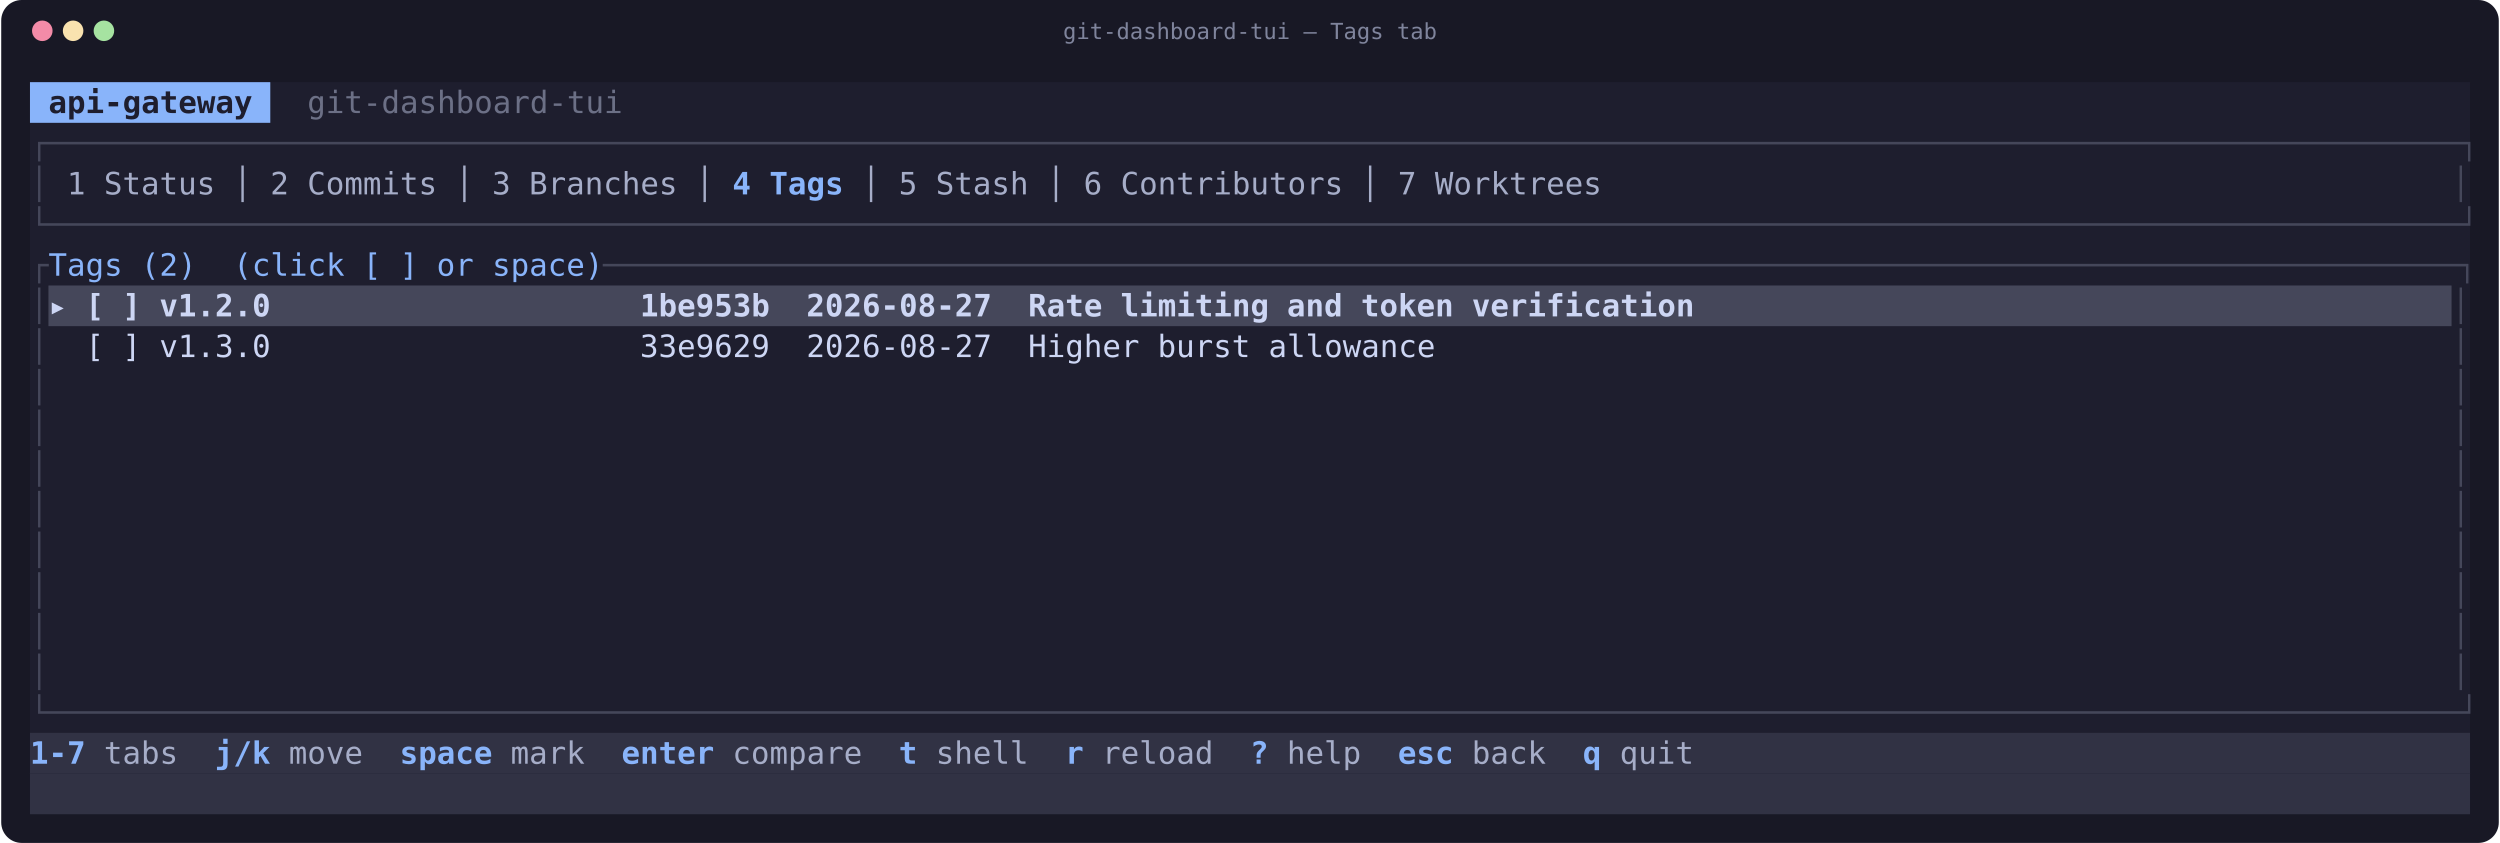
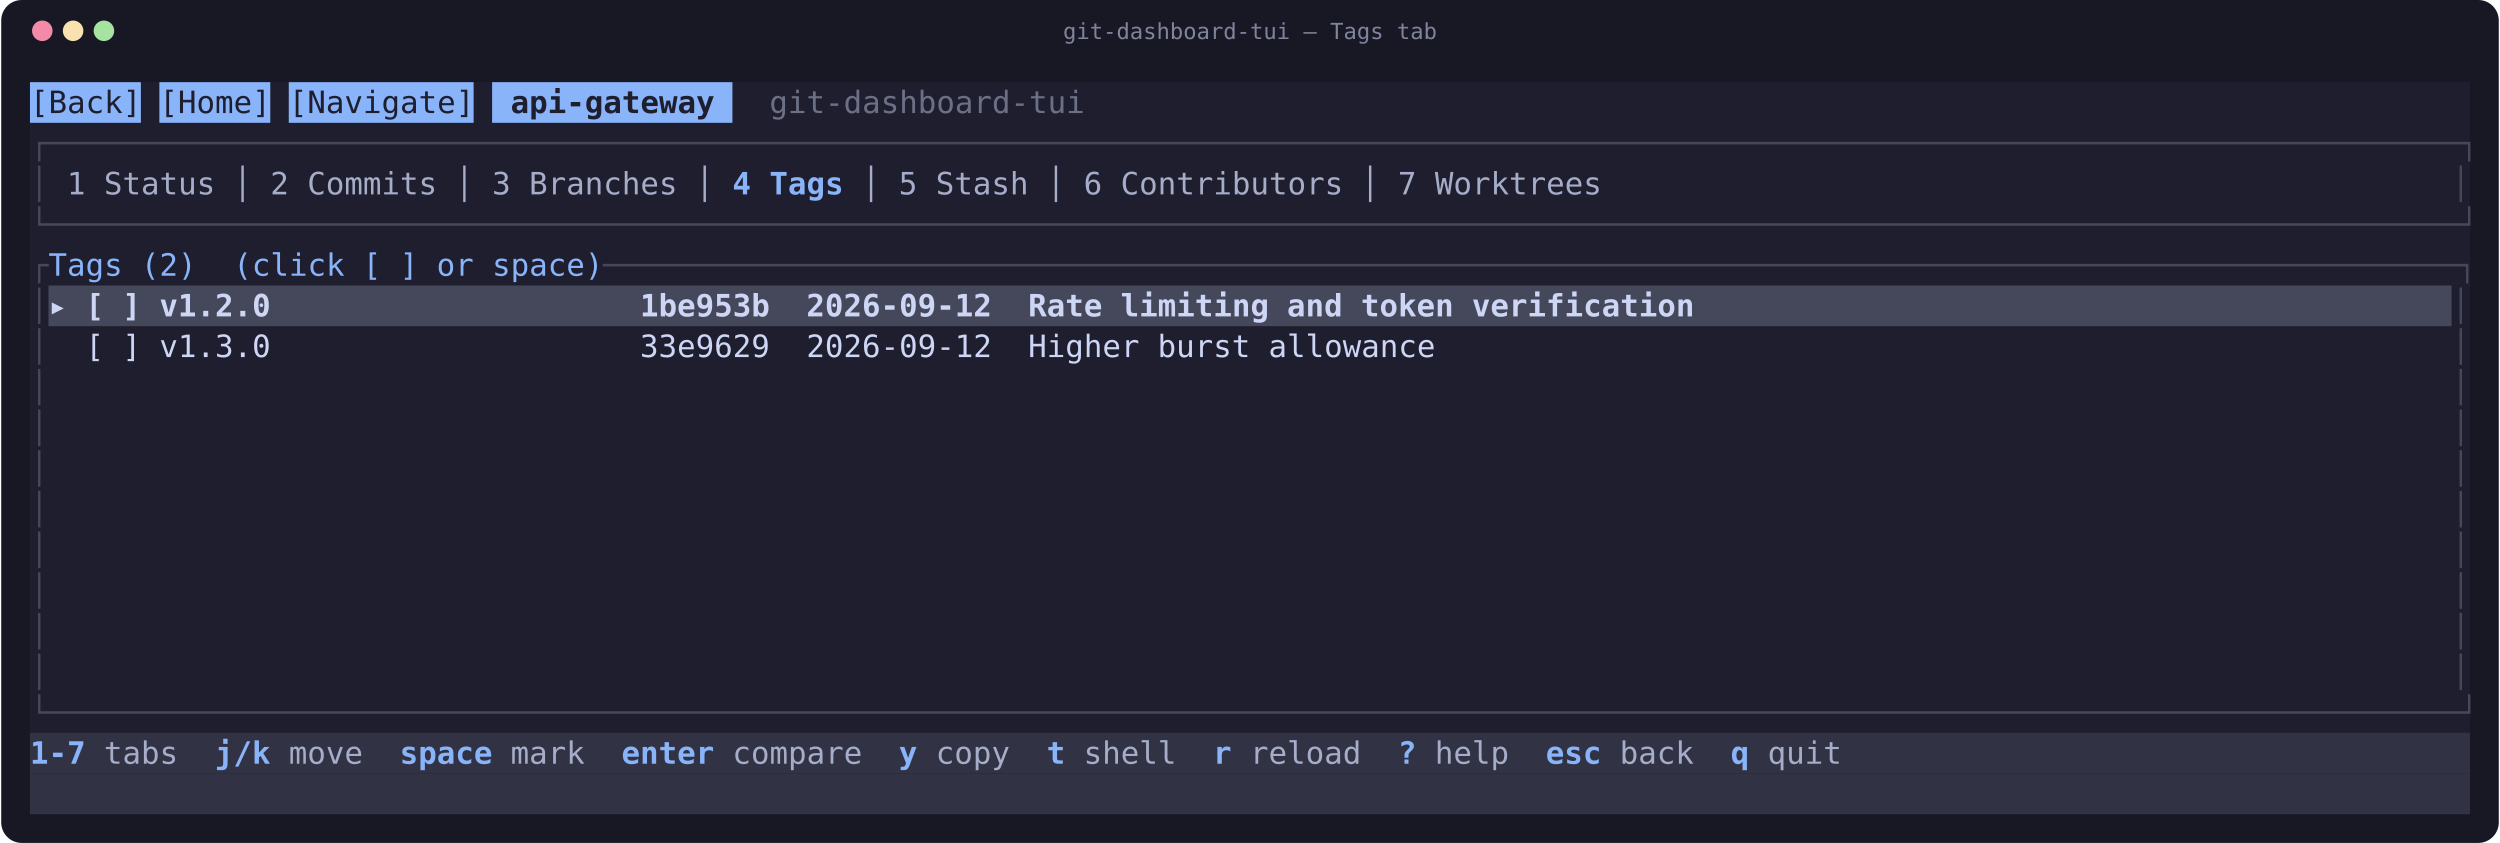
<svg xmlns="http://www.w3.org/2000/svg" width="1216" height="410" viewBox="0 0 1216.00 410.40" font-family="ui-monospace,SFMono-Regular,Menlo,Consolas,'DejaVu Sans Mono','Noto Sans Mono CJK JP','Hiragino Kaku Gothic ProN','Yu Gothic',monospace" font-size="15.0">
  <rect width="1216.00" height="410.40" rx="10" fill="#181825" />
  <circle cx="20.0" cy="15.0" r="5" fill="#f38ba8" />
  <circle cx="35.0" cy="15.0" r="5" fill="#f9e2af" />
  <circle cx="50.0" cy="15.0" r="5" fill="#a6e3a1" />
  <text x="608.0" y="19.0" fill="#7f849c" font-size="10.8" text-anchor="middle">git-dashboard-tui — Tags tab</text>
  <rect x="14.00" y="40.00" width="1188.00" height="356.40" fill="#1e1e2e" />
-   <rect x="14.00" y="40.00" width="117.00" height="19.80" fill="#89b4fa" />
-   <text x="23.00" y="55.05" fill="#1e1e2e" font-weight="bold" xml:space="preserve">api-gateway</text>
-   <text x="149.00" y="55.05" fill="#6c7086" xml:space="preserve">git-dashboard-tui</text>
-   <text x="14.00" y="74.85" fill="#45475a" xml:space="preserve">┌──────────────────────────────────────────────────────────────────────────────────────────────────────────────────────────────────┐</text>
-   <text x="14.00" y="94.65" fill="#45475a" xml:space="preserve">│</text>
-   <text x="32.00" y="94.65" fill="#a6adc8" xml:space="preserve">1</text>
-   <text x="50.00" y="94.65" fill="#a6adc8" xml:space="preserve">Status</text>
-   <text x="113.00" y="94.65" fill="#a6adc8" xml:space="preserve">│</text>
-   <text x="131.00" y="94.65" fill="#a6adc8" xml:space="preserve">2</text>
-   <text x="149.00" y="94.65" fill="#a6adc8" xml:space="preserve">Commits</text>
-   <text x="221.00" y="94.65" fill="#a6adc8" xml:space="preserve">│</text>
-   <text x="239.00" y="94.65" fill="#a6adc8" xml:space="preserve">3</text>
-   <text x="257.00" y="94.65" fill="#a6adc8" xml:space="preserve">Branches</text>
-   <text x="338.00" y="94.65" fill="#a6adc8" xml:space="preserve">│</text>
-   <text x="356.00" y="94.65" fill="#89b4fa" font-weight="bold" xml:space="preserve">4</text>
-   <text x="374.00" y="94.65" fill="#89b4fa" font-weight="bold" xml:space="preserve">Tags</text>
-   <text x="419.00" y="94.65" fill="#a6adc8" xml:space="preserve">│</text>
-   <text x="437.00" y="94.65" fill="#a6adc8" xml:space="preserve">5</text>
-   <text x="455.00" y="94.65" fill="#a6adc8" xml:space="preserve">Stash</text>
-   <text x="509.00" y="94.65" fill="#a6adc8" xml:space="preserve">│</text>
-   <text x="527.00" y="94.65" fill="#a6adc8" xml:space="preserve">6</text>
-   <text x="545.00" y="94.65" fill="#a6adc8" xml:space="preserve">Contributors</text>
-   <text x="662.00" y="94.65" fill="#a6adc8" xml:space="preserve">│</text>
-   <text x="680.00" y="94.65" fill="#a6adc8" xml:space="preserve">7</text>
-   <text x="698.00" y="94.65" fill="#a6adc8" xml:space="preserve">Worktrees</text>
-   <text x="1193.00" y="94.65" fill="#45475a" xml:space="preserve">│</text>
-   <text x="14.00" y="114.45" fill="#45475a" xml:space="preserve">└──────────────────────────────────────────────────────────────────────────────────────────────────────────────────────────────────┘</text>
-   <text x="14.00" y="134.25" fill="#45475a" xml:space="preserve">┌</text>
-   <text x="23.00" y="134.25" fill="#89b4fa" xml:space="preserve">Tags</text>
-   <text x="68.00" y="134.25" fill="#89b4fa" xml:space="preserve">(2)</text>
-   <text x="113.00" y="134.25" fill="#89b4fa" xml:space="preserve">(click</text>
-   <text x="176.00" y="134.25" fill="#89b4fa" xml:space="preserve">[</text>
-   <text x="194.00" y="134.25" fill="#89b4fa" xml:space="preserve">]</text>
-   <text x="212.00" y="134.25" fill="#89b4fa" xml:space="preserve">or</text>
-   <text x="239.00" y="134.25" fill="#89b4fa" xml:space="preserve">space)</text>
-   <text x="293.00" y="134.25" fill="#45475a" xml:space="preserve">────────────────────────────────────────────────────────────────────────────────────────────────────┐</text>
+   <rect x="14.00" y="40.00" width="54.00" height="19.80" fill="#89b4fa" />
+   <rect x="77.00" y="40.00" width="54.00" height="19.80" fill="#89b4fa" />
+   <rect x="140.00" y="40.00" width="90.00" height="19.80" fill="#89b4fa" />
+   <rect x="239.00" y="40.00" width="117.00" height="19.80" fill="#89b4fa" />
+   <text x="14.00" y="55.05" fill="#1e1e2e" textLength="54.00" lengthAdjust="spacingAndGlyphs" xml:space="preserve">[Back]</text>
+   <text x="77.00" y="55.05" fill="#1e1e2e" textLength="54.00" lengthAdjust="spacingAndGlyphs" xml:space="preserve">[Home]</text>
+   <text x="140.00" y="55.05" fill="#1e1e2e" textLength="90.00" lengthAdjust="spacingAndGlyphs" xml:space="preserve">[Navigate]</text>
+   <text x="248.00" y="55.05" fill="#1e1e2e" font-weight="bold" textLength="99.00" lengthAdjust="spacingAndGlyphs" xml:space="preserve">api-gateway</text>
+   <text x="374.00" y="55.05" fill="#6c7086" textLength="153.00" lengthAdjust="spacingAndGlyphs" xml:space="preserve">git-dashboard-tui</text>
+   <text x="14.00" y="74.85" fill="#45475a" textLength="1188.00" lengthAdjust="spacingAndGlyphs" xml:space="preserve">┌──────────────────────────────────────────────────────────────────────────────────────────────────────────────────────────────────┐</text>
+   <text x="14.00" y="94.65" fill="#45475a" textLength="9.00" lengthAdjust="spacingAndGlyphs" xml:space="preserve">│</text>
+   <text x="32.00" y="94.65" fill="#a6adc8" textLength="9.00" lengthAdjust="spacingAndGlyphs" xml:space="preserve">1</text>
+   <text x="50.00" y="94.65" fill="#a6adc8" textLength="54.00" lengthAdjust="spacingAndGlyphs" xml:space="preserve">Status</text>
+   <text x="113.00" y="94.65" fill="#a6adc8" textLength="9.00" lengthAdjust="spacingAndGlyphs" xml:space="preserve">│</text>
+   <text x="131.00" y="94.65" fill="#a6adc8" textLength="9.00" lengthAdjust="spacingAndGlyphs" xml:space="preserve">2</text>
+   <text x="149.00" y="94.65" fill="#a6adc8" textLength="63.00" lengthAdjust="spacingAndGlyphs" xml:space="preserve">Commits</text>
+   <text x="221.00" y="94.65" fill="#a6adc8" textLength="9.00" lengthAdjust="spacingAndGlyphs" xml:space="preserve">│</text>
+   <text x="239.00" y="94.65" fill="#a6adc8" textLength="9.00" lengthAdjust="spacingAndGlyphs" xml:space="preserve">3</text>
+   <text x="257.00" y="94.65" fill="#a6adc8" textLength="72.00" lengthAdjust="spacingAndGlyphs" xml:space="preserve">Branches</text>
+   <text x="338.00" y="94.65" fill="#a6adc8" textLength="9.00" lengthAdjust="spacingAndGlyphs" xml:space="preserve">│</text>
+   <text x="356.00" y="94.65" fill="#89b4fa" font-weight="bold" textLength="9.00" lengthAdjust="spacingAndGlyphs" xml:space="preserve">4</text>
+   <text x="374.00" y="94.65" fill="#89b4fa" font-weight="bold" textLength="36.00" lengthAdjust="spacingAndGlyphs" xml:space="preserve">Tags</text>
+   <text x="419.00" y="94.65" fill="#a6adc8" textLength="9.00" lengthAdjust="spacingAndGlyphs" xml:space="preserve">│</text>
+   <text x="437.00" y="94.65" fill="#a6adc8" textLength="9.00" lengthAdjust="spacingAndGlyphs" xml:space="preserve">5</text>
+   <text x="455.00" y="94.65" fill="#a6adc8" textLength="45.00" lengthAdjust="spacingAndGlyphs" xml:space="preserve">Stash</text>
+   <text x="509.00" y="94.65" fill="#a6adc8" textLength="9.00" lengthAdjust="spacingAndGlyphs" xml:space="preserve">│</text>
+   <text x="527.00" y="94.65" fill="#a6adc8" textLength="9.00" lengthAdjust="spacingAndGlyphs" xml:space="preserve">6</text>
+   <text x="545.00" y="94.65" fill="#a6adc8" textLength="108.00" lengthAdjust="spacingAndGlyphs" xml:space="preserve">Contributors</text>
+   <text x="662.00" y="94.65" fill="#a6adc8" textLength="9.00" lengthAdjust="spacingAndGlyphs" xml:space="preserve">│</text>
+   <text x="680.00" y="94.65" fill="#a6adc8" textLength="9.00" lengthAdjust="spacingAndGlyphs" xml:space="preserve">7</text>
+   <text x="698.00" y="94.65" fill="#a6adc8" textLength="81.00" lengthAdjust="spacingAndGlyphs" xml:space="preserve">Worktrees</text>
+   <text x="1193.00" y="94.65" fill="#45475a" textLength="9.00" lengthAdjust="spacingAndGlyphs" xml:space="preserve">│</text>
+   <text x="14.00" y="114.45" fill="#45475a" textLength="1188.00" lengthAdjust="spacingAndGlyphs" xml:space="preserve">└──────────────────────────────────────────────────────────────────────────────────────────────────────────────────────────────────┘</text>
+   <text x="14.00" y="134.25" fill="#45475a" textLength="9.00" lengthAdjust="spacingAndGlyphs" xml:space="preserve">┌</text>
+   <text x="23.00" y="134.25" fill="#89b4fa" textLength="36.00" lengthAdjust="spacingAndGlyphs" xml:space="preserve">Tags</text>
+   <text x="68.00" y="134.25" fill="#89b4fa" textLength="27.00" lengthAdjust="spacingAndGlyphs" xml:space="preserve">(2)</text>
+   <text x="113.00" y="134.25" fill="#89b4fa" textLength="54.00" lengthAdjust="spacingAndGlyphs" xml:space="preserve">(click</text>
+   <text x="176.00" y="134.25" fill="#89b4fa" textLength="9.00" lengthAdjust="spacingAndGlyphs" xml:space="preserve">[</text>
+   <text x="194.00" y="134.25" fill="#89b4fa" textLength="9.00" lengthAdjust="spacingAndGlyphs" xml:space="preserve">]</text>
+   <text x="212.00" y="134.25" fill="#89b4fa" textLength="18.00" lengthAdjust="spacingAndGlyphs" xml:space="preserve">or</text>
+   <text x="239.00" y="134.25" fill="#89b4fa" textLength="54.00" lengthAdjust="spacingAndGlyphs" xml:space="preserve">space)</text>
+   <text x="293.00" y="134.25" fill="#45475a" textLength="909.00" lengthAdjust="spacingAndGlyphs" xml:space="preserve">────────────────────────────────────────────────────────────────────────────────────────────────────┐</text>
  <rect x="23.00" y="139.00" width="1170.00" height="19.80" fill="#45475a" />
-   <text x="14.00" y="154.05" fill="#45475a" xml:space="preserve">│</text>
-   <text x="23.00" y="154.05" fill="#cdd6f4" font-weight="bold" xml:space="preserve">▸</text>
-   <text x="41.00" y="154.05" fill="#cdd6f4" font-weight="bold" xml:space="preserve">[</text>
-   <text x="59.00" y="154.05" fill="#cdd6f4" font-weight="bold" xml:space="preserve">]</text>
-   <text x="77.00" y="154.05" fill="#cdd6f4" font-weight="bold" xml:space="preserve">v1.2.0</text>
-   <text x="311.00" y="154.05" fill="#cdd6f4" font-weight="bold" xml:space="preserve">1be953b</text>
-   <text x="392.00" y="154.05" fill="#cdd6f4" font-weight="bold" xml:space="preserve">2026-08-27</text>
-   <text x="500.00" y="154.05" fill="#cdd6f4" font-weight="bold" xml:space="preserve">Rate</text>
-   <text x="545.00" y="154.05" fill="#cdd6f4" font-weight="bold" xml:space="preserve">limiting</text>
-   <text x="626.00" y="154.05" fill="#cdd6f4" font-weight="bold" xml:space="preserve">and</text>
-   <text x="662.00" y="154.05" fill="#cdd6f4" font-weight="bold" xml:space="preserve">token</text>
-   <text x="716.00" y="154.05" fill="#cdd6f4" font-weight="bold" xml:space="preserve">verification</text>
-   <text x="1193.00" y="154.05" fill="#45475a" xml:space="preserve">│</text>
-   <text x="14.00" y="173.85" fill="#45475a" xml:space="preserve">│</text>
-   <text x="41.00" y="173.85" fill="#cdd6f4" xml:space="preserve">[</text>
-   <text x="59.00" y="173.85" fill="#cdd6f4" xml:space="preserve">]</text>
-   <text x="77.00" y="173.85" fill="#cdd6f4" xml:space="preserve">v1.3.0</text>
-   <text x="311.00" y="173.85" fill="#cdd6f4" xml:space="preserve">33e9629</text>
-   <text x="392.00" y="173.85" fill="#cdd6f4" xml:space="preserve">2026-08-27</text>
-   <text x="500.00" y="173.85" fill="#cdd6f4" xml:space="preserve">Higher</text>
-   <text x="563.00" y="173.85" fill="#cdd6f4" xml:space="preserve">burst</text>
-   <text x="617.00" y="173.85" fill="#cdd6f4" xml:space="preserve">allowance</text>
-   <text x="1193.00" y="173.85" fill="#45475a" xml:space="preserve">│</text>
-   <text x="14.00" y="193.65" fill="#45475a" xml:space="preserve">│</text>
-   <text x="1193.00" y="193.65" fill="#45475a" xml:space="preserve">│</text>
-   <text x="14.00" y="213.45" fill="#45475a" xml:space="preserve">│</text>
-   <text x="1193.00" y="213.45" fill="#45475a" xml:space="preserve">│</text>
-   <text x="14.00" y="233.25" fill="#45475a" xml:space="preserve">│</text>
-   <text x="1193.00" y="233.25" fill="#45475a" xml:space="preserve">│</text>
-   <text x="14.00" y="253.05" fill="#45475a" xml:space="preserve">│</text>
-   <text x="1193.00" y="253.05" fill="#45475a" xml:space="preserve">│</text>
-   <text x="14.00" y="272.85" fill="#45475a" xml:space="preserve">│</text>
-   <text x="1193.00" y="272.85" fill="#45475a" xml:space="preserve">│</text>
-   <text x="14.00" y="292.65" fill="#45475a" xml:space="preserve">│</text>
-   <text x="1193.00" y="292.65" fill="#45475a" xml:space="preserve">│</text>
-   <text x="14.00" y="312.45" fill="#45475a" xml:space="preserve">│</text>
-   <text x="1193.00" y="312.45" fill="#45475a" xml:space="preserve">│</text>
-   <text x="14.00" y="332.25" fill="#45475a" xml:space="preserve">│</text>
-   <text x="1193.00" y="332.25" fill="#45475a" xml:space="preserve">│</text>
-   <text x="14.00" y="352.05" fill="#45475a" xml:space="preserve">└──────────────────────────────────────────────────────────────────────────────────────────────────────────────────────────────────┘</text>
+   <text x="14.00" y="154.05" fill="#45475a" textLength="9.00" lengthAdjust="spacingAndGlyphs" xml:space="preserve">│</text>
+   <text x="23.00" y="154.05" fill="#cdd6f4" font-weight="bold" textLength="9.00" lengthAdjust="spacingAndGlyphs" xml:space="preserve">▸</text>
+   <text x="41.00" y="154.05" fill="#cdd6f4" font-weight="bold" textLength="9.00" lengthAdjust="spacingAndGlyphs" xml:space="preserve">[</text>
+   <text x="59.00" y="154.05" fill="#cdd6f4" font-weight="bold" textLength="9.00" lengthAdjust="spacingAndGlyphs" xml:space="preserve">]</text>
+   <text x="77.00" y="154.05" fill="#cdd6f4" font-weight="bold" textLength="54.00" lengthAdjust="spacingAndGlyphs" xml:space="preserve">v1.2.0</text>
+   <text x="311.00" y="154.05" fill="#cdd6f4" font-weight="bold" textLength="63.00" lengthAdjust="spacingAndGlyphs" xml:space="preserve">1be953b</text>
+   <text x="392.00" y="154.05" fill="#cdd6f4" font-weight="bold" textLength="90.00" lengthAdjust="spacingAndGlyphs" xml:space="preserve">2026-09-12</text>
+   <text x="500.00" y="154.05" fill="#cdd6f4" font-weight="bold" textLength="36.00" lengthAdjust="spacingAndGlyphs" xml:space="preserve">Rate</text>
+   <text x="545.00" y="154.05" fill="#cdd6f4" font-weight="bold" textLength="72.00" lengthAdjust="spacingAndGlyphs" xml:space="preserve">limiting</text>
+   <text x="626.00" y="154.05" fill="#cdd6f4" font-weight="bold" textLength="27.00" lengthAdjust="spacingAndGlyphs" xml:space="preserve">and</text>
+   <text x="662.00" y="154.05" fill="#cdd6f4" font-weight="bold" textLength="45.00" lengthAdjust="spacingAndGlyphs" xml:space="preserve">token</text>
+   <text x="716.00" y="154.05" fill="#cdd6f4" font-weight="bold" textLength="108.00" lengthAdjust="spacingAndGlyphs" xml:space="preserve">verification</text>
+   <text x="1193.00" y="154.05" fill="#45475a" textLength="9.00" lengthAdjust="spacingAndGlyphs" xml:space="preserve">│</text>
+   <text x="14.00" y="173.85" fill="#45475a" textLength="9.00" lengthAdjust="spacingAndGlyphs" xml:space="preserve">│</text>
+   <text x="41.00" y="173.85" fill="#cdd6f4" textLength="9.00" lengthAdjust="spacingAndGlyphs" xml:space="preserve">[</text>
+   <text x="59.00" y="173.85" fill="#cdd6f4" textLength="9.00" lengthAdjust="spacingAndGlyphs" xml:space="preserve">]</text>
+   <text x="77.00" y="173.85" fill="#cdd6f4" textLength="54.00" lengthAdjust="spacingAndGlyphs" xml:space="preserve">v1.3.0</text>
+   <text x="311.00" y="173.85" fill="#cdd6f4" textLength="63.00" lengthAdjust="spacingAndGlyphs" xml:space="preserve">33e9629</text>
+   <text x="392.00" y="173.85" fill="#cdd6f4" textLength="90.00" lengthAdjust="spacingAndGlyphs" xml:space="preserve">2026-09-12</text>
+   <text x="500.00" y="173.85" fill="#cdd6f4" textLength="54.00" lengthAdjust="spacingAndGlyphs" xml:space="preserve">Higher</text>
+   <text x="563.00" y="173.85" fill="#cdd6f4" textLength="45.00" lengthAdjust="spacingAndGlyphs" xml:space="preserve">burst</text>
+   <text x="617.00" y="173.85" fill="#cdd6f4" textLength="81.00" lengthAdjust="spacingAndGlyphs" xml:space="preserve">allowance</text>
+   <text x="1193.00" y="173.85" fill="#45475a" textLength="9.00" lengthAdjust="spacingAndGlyphs" xml:space="preserve">│</text>
+   <text x="14.00" y="193.65" fill="#45475a" textLength="9.00" lengthAdjust="spacingAndGlyphs" xml:space="preserve">│</text>
+   <text x="1193.00" y="193.65" fill="#45475a" textLength="9.00" lengthAdjust="spacingAndGlyphs" xml:space="preserve">│</text>
+   <text x="14.00" y="213.45" fill="#45475a" textLength="9.00" lengthAdjust="spacingAndGlyphs" xml:space="preserve">│</text>
+   <text x="1193.00" y="213.45" fill="#45475a" textLength="9.00" lengthAdjust="spacingAndGlyphs" xml:space="preserve">│</text>
+   <text x="14.00" y="233.25" fill="#45475a" textLength="9.00" lengthAdjust="spacingAndGlyphs" xml:space="preserve">│</text>
+   <text x="1193.00" y="233.25" fill="#45475a" textLength="9.00" lengthAdjust="spacingAndGlyphs" xml:space="preserve">│</text>
+   <text x="14.00" y="253.05" fill="#45475a" textLength="9.00" lengthAdjust="spacingAndGlyphs" xml:space="preserve">│</text>
+   <text x="1193.00" y="253.05" fill="#45475a" textLength="9.00" lengthAdjust="spacingAndGlyphs" xml:space="preserve">│</text>
+   <text x="14.00" y="272.85" fill="#45475a" textLength="9.00" lengthAdjust="spacingAndGlyphs" xml:space="preserve">│</text>
+   <text x="1193.00" y="272.85" fill="#45475a" textLength="9.00" lengthAdjust="spacingAndGlyphs" xml:space="preserve">│</text>
+   <text x="14.00" y="292.65" fill="#45475a" textLength="9.00" lengthAdjust="spacingAndGlyphs" xml:space="preserve">│</text>
+   <text x="1193.00" y="292.65" fill="#45475a" textLength="9.00" lengthAdjust="spacingAndGlyphs" xml:space="preserve">│</text>
+   <text x="14.00" y="312.45" fill="#45475a" textLength="9.00" lengthAdjust="spacingAndGlyphs" xml:space="preserve">│</text>
+   <text x="1193.00" y="312.45" fill="#45475a" textLength="9.00" lengthAdjust="spacingAndGlyphs" xml:space="preserve">│</text>
+   <text x="14.00" y="332.25" fill="#45475a" textLength="9.00" lengthAdjust="spacingAndGlyphs" xml:space="preserve">│</text>
+   <text x="1193.00" y="332.25" fill="#45475a" textLength="9.00" lengthAdjust="spacingAndGlyphs" xml:space="preserve">│</text>
+   <text x="14.00" y="352.05" fill="#45475a" textLength="1188.00" lengthAdjust="spacingAndGlyphs" xml:space="preserve">└──────────────────────────────────────────────────────────────────────────────────────────────────────────────────────────────────┘</text>
  <rect x="14.00" y="356.80" width="1188.00" height="19.80" fill="#313244" />
-   <text x="14.00" y="371.85" fill="#89b4fa" font-weight="bold" xml:space="preserve">1-7</text>
-   <text x="50.00" y="371.85" fill="#a6adc8" xml:space="preserve">tabs</text>
-   <text x="104.00" y="371.85" fill="#89b4fa" font-weight="bold" xml:space="preserve">j/k</text>
-   <text x="140.00" y="371.85" fill="#a6adc8" xml:space="preserve">move</text>
-   <text x="194.00" y="371.85" fill="#89b4fa" font-weight="bold" xml:space="preserve">space</text>
-   <text x="248.00" y="371.85" fill="#a6adc8" xml:space="preserve">mark</text>
-   <text x="302.00" y="371.85" fill="#89b4fa" font-weight="bold" xml:space="preserve">enter</text>
-   <text x="356.00" y="371.85" fill="#a6adc8" xml:space="preserve">compare</text>
-   <text x="437.00" y="371.85" fill="#89b4fa" font-weight="bold" xml:space="preserve">t</text>
-   <text x="455.00" y="371.85" fill="#a6adc8" xml:space="preserve">shell</text>
-   <text x="518.00" y="371.85" fill="#89b4fa" font-weight="bold" xml:space="preserve">r</text>
-   <text x="536.00" y="371.85" fill="#a6adc8" xml:space="preserve">reload</text>
-   <text x="608.00" y="371.85" fill="#89b4fa" font-weight="bold" xml:space="preserve">?</text>
-   <text x="626.00" y="371.85" fill="#a6adc8" xml:space="preserve">help</text>
-   <text x="680.00" y="371.85" fill="#89b4fa" font-weight="bold" xml:space="preserve">esc</text>
-   <text x="716.00" y="371.85" fill="#a6adc8" xml:space="preserve">back</text>
-   <text x="770.00" y="371.85" fill="#89b4fa" font-weight="bold" xml:space="preserve">q</text>
-   <text x="788.00" y="371.85" fill="#a6adc8" xml:space="preserve">quit</text>
+   <text x="14.00" y="371.85" fill="#89b4fa" font-weight="bold" textLength="27.00" lengthAdjust="spacingAndGlyphs" xml:space="preserve">1-7</text>
+   <text x="50.00" y="371.85" fill="#a6adc8" textLength="36.00" lengthAdjust="spacingAndGlyphs" xml:space="preserve">tabs</text>
+   <text x="104.00" y="371.85" fill="#89b4fa" font-weight="bold" textLength="27.00" lengthAdjust="spacingAndGlyphs" xml:space="preserve">j/k</text>
+   <text x="140.00" y="371.85" fill="#a6adc8" textLength="36.00" lengthAdjust="spacingAndGlyphs" xml:space="preserve">move</text>
+   <text x="194.00" y="371.85" fill="#89b4fa" font-weight="bold" textLength="45.00" lengthAdjust="spacingAndGlyphs" xml:space="preserve">space</text>
+   <text x="248.00" y="371.85" fill="#a6adc8" textLength="36.00" lengthAdjust="spacingAndGlyphs" xml:space="preserve">mark</text>
+   <text x="302.00" y="371.85" fill="#89b4fa" font-weight="bold" textLength="45.00" lengthAdjust="spacingAndGlyphs" xml:space="preserve">enter</text>
+   <text x="356.00" y="371.85" fill="#a6adc8" textLength="63.00" lengthAdjust="spacingAndGlyphs" xml:space="preserve">compare</text>
+   <text x="437.00" y="371.85" fill="#89b4fa" font-weight="bold" textLength="9.00" lengthAdjust="spacingAndGlyphs" xml:space="preserve">y</text>
+   <text x="455.00" y="371.85" fill="#a6adc8" textLength="36.00" lengthAdjust="spacingAndGlyphs" xml:space="preserve">copy</text>
+   <text x="509.00" y="371.85" fill="#89b4fa" font-weight="bold" textLength="9.00" lengthAdjust="spacingAndGlyphs" xml:space="preserve">t</text>
+   <text x="527.00" y="371.85" fill="#a6adc8" textLength="45.00" lengthAdjust="spacingAndGlyphs" xml:space="preserve">shell</text>
+   <text x="590.00" y="371.85" fill="#89b4fa" font-weight="bold" textLength="9.00" lengthAdjust="spacingAndGlyphs" xml:space="preserve">r</text>
+   <text x="608.00" y="371.85" fill="#a6adc8" textLength="54.00" lengthAdjust="spacingAndGlyphs" xml:space="preserve">reload</text>
+   <text x="680.00" y="371.85" fill="#89b4fa" font-weight="bold" textLength="9.00" lengthAdjust="spacingAndGlyphs" xml:space="preserve">?</text>
+   <text x="698.00" y="371.85" fill="#a6adc8" textLength="36.00" lengthAdjust="spacingAndGlyphs" xml:space="preserve">help</text>
+   <text x="752.00" y="371.85" fill="#89b4fa" font-weight="bold" textLength="27.00" lengthAdjust="spacingAndGlyphs" xml:space="preserve">esc</text>
+   <text x="788.00" y="371.85" fill="#a6adc8" textLength="36.00" lengthAdjust="spacingAndGlyphs" xml:space="preserve">back</text>
+   <text x="842.00" y="371.85" fill="#89b4fa" font-weight="bold" textLength="9.00" lengthAdjust="spacingAndGlyphs" xml:space="preserve">q</text>
+   <text x="860.00" y="371.85" fill="#a6adc8" textLength="36.00" lengthAdjust="spacingAndGlyphs" xml:space="preserve">quit</text>
  <rect x="14.00" y="376.60" width="1188.00" height="19.80" fill="#313244" />
</svg>
